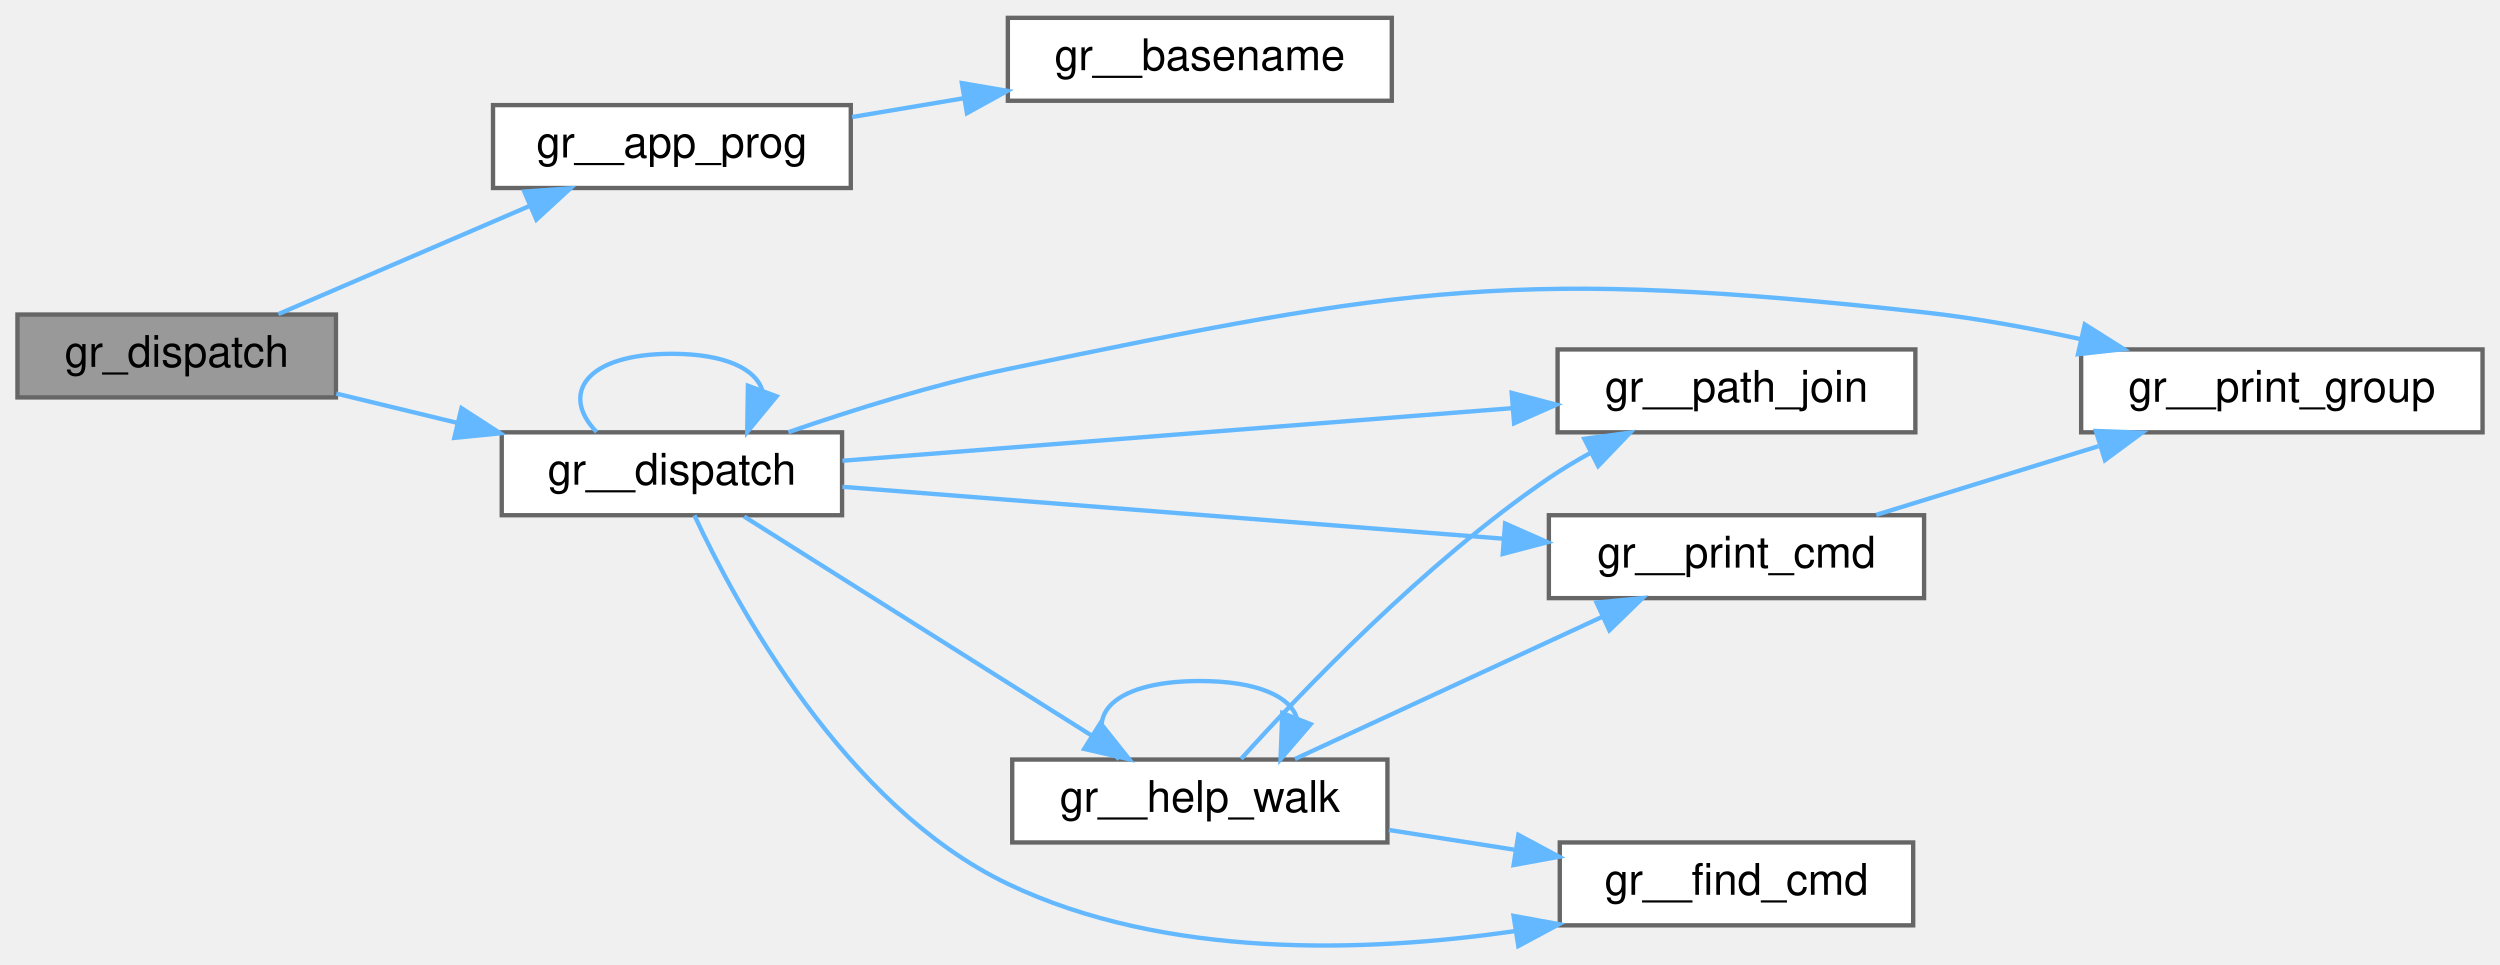
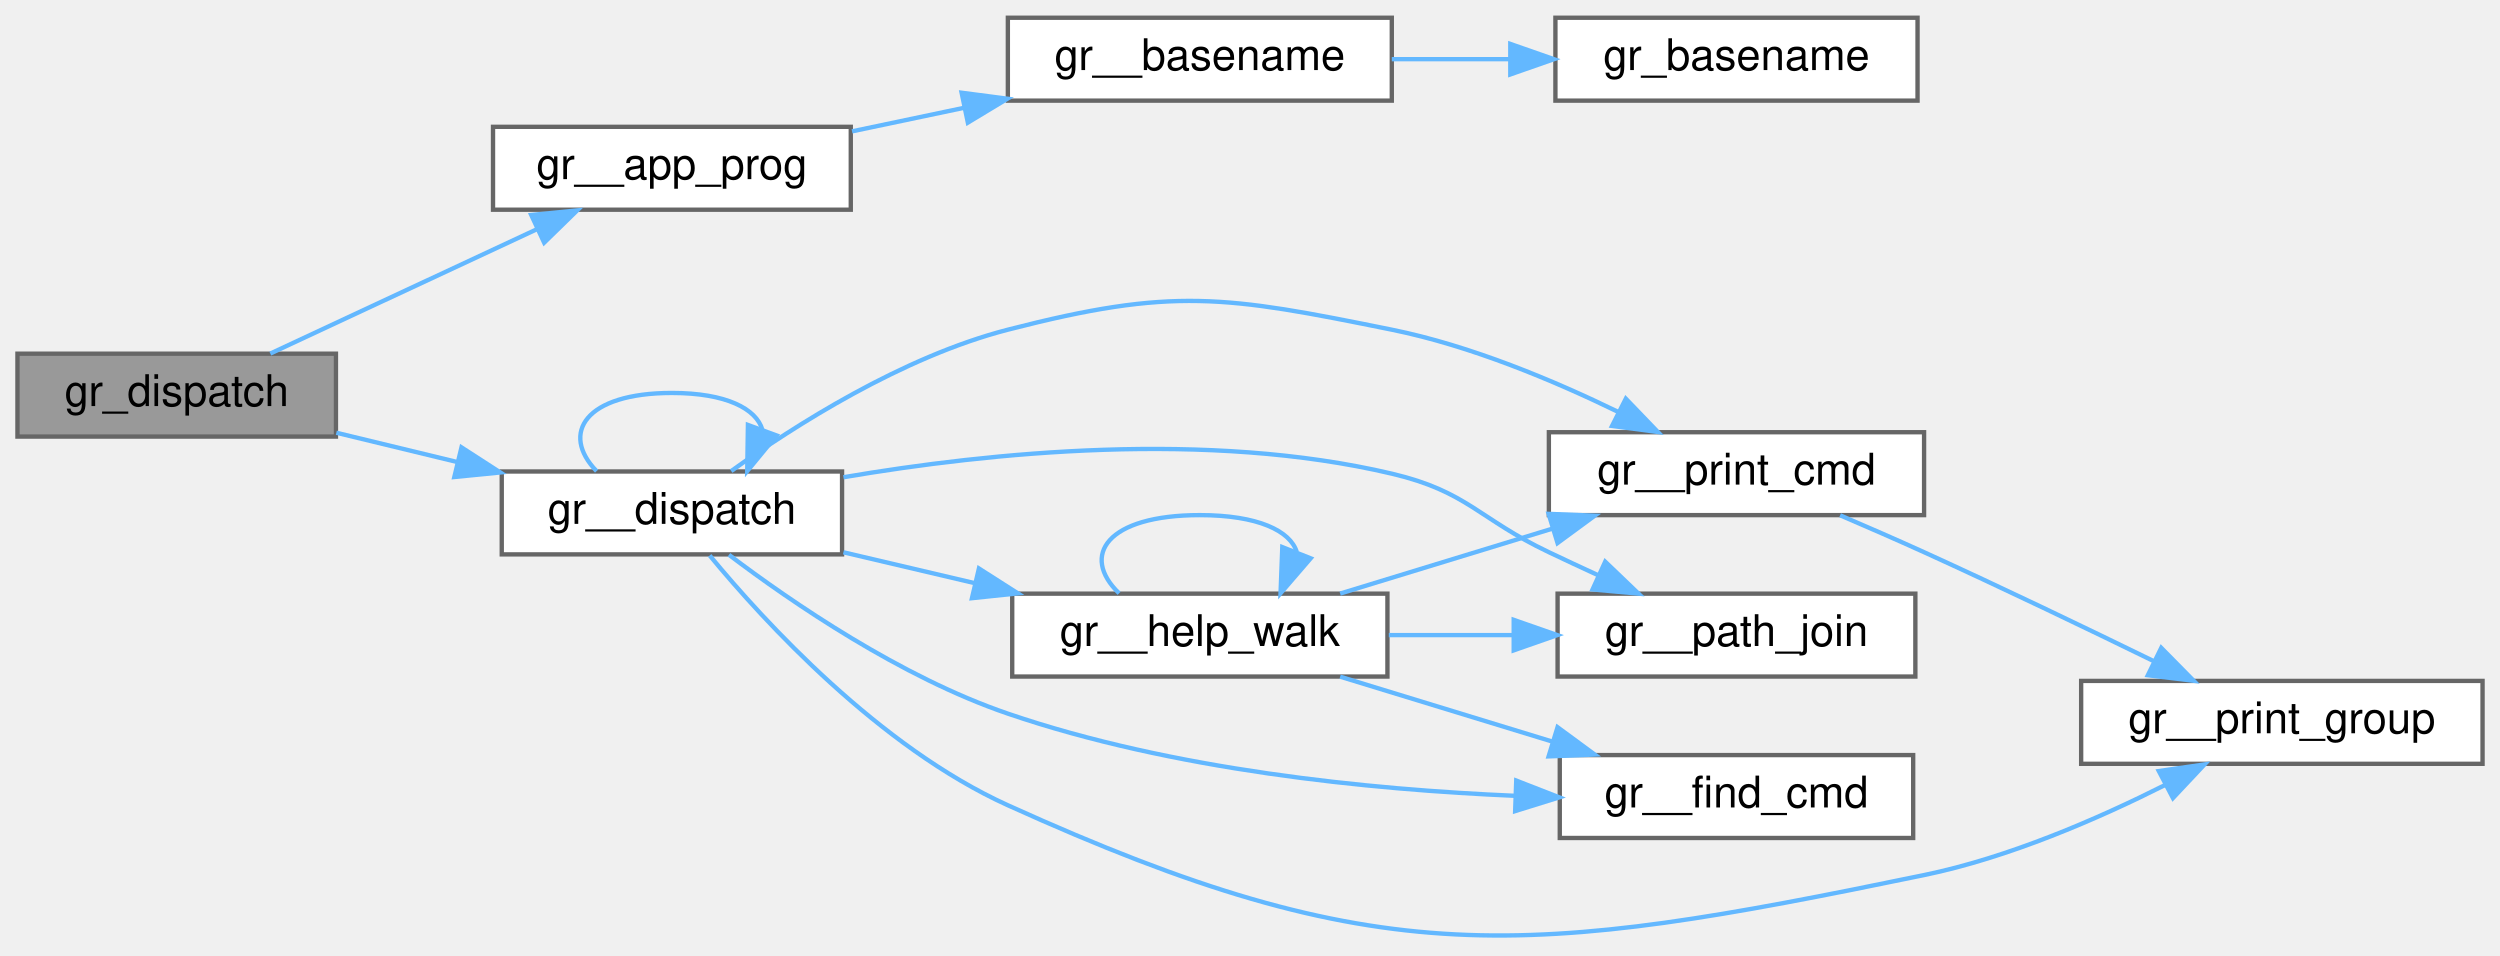
- <svg xmlns="http://www.w3.org/2000/svg" xmlns:xlink="http://www.w3.org/1999/xlink" width="573pt" height="221pt" viewBox="0.00 0.00 573.00 220.82">
-   <g id="graph0" class="graph" transform="scale(1 1) rotate(0) translate(4 216.82)">
+ <svg xmlns="http://www.w3.org/2000/svg" xmlns:xlink="http://www.w3.org/1999/xlink" width="573pt" height="219pt" viewBox="0.00 0.00 573.00 218.87">
+   <g id="graph0" class="graph" transform="scale(1 1) rotate(0) translate(4 214.87)">
    <g id="Node000001" class="node">
      <g id="a_Node000001">
        <a xlink:title="Dispatch main arguments through the subcommand tree.">
-           <polygon fill="#999999" stroke="#666666" points="73,-144.82 0,-144.82 0,-125.82 73,-125.82 73,-144.82" />
-           <text text-anchor="middle" x="36.5" y="-132.82" font-family="Helvetica,sans-Serif" font-size="10.00">gr_dispatch</text>
+           <polygon fill="#999999" stroke="#666666" points="73,-133.87 0,-133.87 0,-114.87 73,-114.87 73,-133.87" />
+           <text text-anchor="middle" x="36.5" y="-121.87" font-family="Helvetica,sans-Serif" font-size="10.00">gr_dispatch</text>
        </a>
      </g>
    </g>
    <g id="Node000002" class="node">
      <g id="a_Node000002">
        <a xlink:href="grendizer_8c.html#a7d6ef8a050fe5a3a15a0b94a05ea96b8" target="_top" xlink:title="Resolve the display program name for a gr_app.">
-           <polygon fill="white" stroke="#666666" points="191,-192.82 109,-192.82 109,-173.82 191,-173.82 191,-192.82" />
-           <text text-anchor="middle" x="150" y="-180.82" font-family="Helvetica,sans-Serif" font-size="10.00">gr__app_prog</text>
+           <polygon fill="white" stroke="#666666" points="191,-185.87 109,-185.87 109,-166.87 191,-166.87 191,-185.87" />
+           <text text-anchor="middle" x="150" y="-173.87" font-family="Helvetica,sans-Serif" font-size="10.00">gr__app_prog</text>
        </a>
      </g>
    </g>
    <g id="edge1_Node000001_Node000002" class="edge">
      <g id="a_edge1_Node000001_Node000002">
        <a xlink:title=" ">
-           <path fill="none" stroke="#63b8ff" d="M59.8,-144.92C76.28,-152.02 98.96,-161.78 117.32,-169.68" />
-           <polygon fill="#63b8ff" stroke="#63b8ff" points="116.17,-173 126.74,-173.74 118.94,-166.57 116.17,-173" />
-         </a>
-       </g>
-     </g>
-     <g id="Node000004" class="node">
-       <g id="a_Node000004">
+           <path fill="none" stroke="#63b8ff" d="M57.95,-133.9C75.05,-141.88 99.69,-153.37 119.02,-162.38" />
+           <polygon fill="#63b8ff" stroke="#63b8ff" points="117.76,-165.66 128.3,-166.71 120.72,-159.31 117.76,-165.66" />
+         </a>
+       </g>
+     </g>
+     <g id="Node000005" class="node">
+       <g id="a_Node000005">
        <a xlink:href="grendizer_8c.html#a5b16cdadb1b76fdf108957680297aa16" target="_top" xlink:title="Core recursive command dispatcher: resolves tokens and calls the leaf handler.">
-           <polygon fill="white" stroke="#666666" points="189,-117.82 111,-117.82 111,-98.82 189,-98.82 189,-117.82" />
-           <text text-anchor="middle" x="150" y="-105.82" font-family="Helvetica,sans-Serif" font-size="10.00">gr__dispatch</text>
-         </a>
-       </g>
-     </g>
-     <g id="edge3_Node000001_Node000004" class="edge">
-       <g id="a_edge3_Node000001_Node000004">
-         <a xlink:title=" ">
-           <path fill="none" stroke="#63b8ff" d="M73.09,-126.7C81.88,-124.57 91.46,-122.25 100.75,-120" />
-           <polygon fill="#63b8ff" stroke="#63b8ff" points="101.77,-123.36 110.67,-117.6 100.13,-116.55 101.77,-123.36" />
+           <polygon fill="white" stroke="#666666" points="189,-106.87 111,-106.87 111,-87.87 189,-87.87 189,-106.87" />
+           <text text-anchor="middle" x="150" y="-94.87" font-family="Helvetica,sans-Serif" font-size="10.00">gr__dispatch</text>
+         </a>
+       </g>
+     </g>
+     <g id="edge4_Node000001_Node000005" class="edge">
+       <g id="a_edge4_Node000001_Node000005">
+         <a xlink:title=" ">
+           <path fill="none" stroke="#63b8ff" d="M73.09,-115.75C81.88,-113.62 91.46,-111.3 100.75,-109.05" />
+           <polygon fill="#63b8ff" stroke="#63b8ff" points="101.77,-112.4 110.67,-106.65 100.13,-105.6 101.77,-112.4" />
        </a>
      </g>
    </g>
    <g id="Node000003" class="node">
      <g id="a_Node000003">
        <a xlink:href="grendizer_8c.html#a4d249c789c4f5a7161db904ba8844fe5" target="_top" xlink:title="Return the filename component of path (after the last '/').">
-           <polygon fill="white" stroke="#666666" points="315,-212.82 227,-212.82 227,-193.82 315,-193.82 315,-212.82" />
-           <text text-anchor="middle" x="271" y="-200.82" font-family="Helvetica,sans-Serif" font-size="10.00">gr__basename</text>
+           <polygon fill="white" stroke="#666666" points="315,-210.87 227,-210.87 227,-191.87 315,-191.87 315,-210.87" />
+           <text text-anchor="middle" x="271" y="-198.87" font-family="Helvetica,sans-Serif" font-size="10.00">gr__basename</text>
        </a>
      </g>
    </g>
    <g id="edge2_Node000002_Node000003" class="edge">
      <g id="a_edge2_Node000002_Node000003">
        <a xlink:title=" ">
-           <path fill="none" stroke="#63b8ff" d="M191.29,-190.09C199.53,-191.48 208.32,-192.95 216.92,-194.4" />
-           <polygon fill="#63b8ff" stroke="#63b8ff" points="216.46,-197.87 226.9,-196.08 217.62,-190.97 216.46,-197.87" />
-         </a>
-       </g>
-     </g>
-     <g id="edge4_Node000004_Node000004" class="edge">
-       <g id="a_edge4_Node000004_Node000004">
-         <a xlink:title=" ">
-           <path fill="none" stroke="#63b8ff" d="M132.74,-117.9C124.34,-126.55 130.09,-135.82 150,-135.82 162.44,-135.82 169.35,-132.2 170.74,-127.37" />
-           <polygon fill="#63b8ff" stroke="#63b8ff" points="173.99,-126.08 167.26,-117.9 167.42,-128.5 173.99,-126.08" />
-         </a>
-       </g>
-     </g>
-     <g id="Node000005" class="node">
-       <g id="a_Node000005">
-         <a xlink:href="grendizer_8c.html#a179c0df2ca45d2cc6fb2f1999c3aad2a" target="_top" xlink:title="Linear search for a subcommand by name in a table slice.">
-           <polygon fill="white" stroke="#666666" points="434.5,-23.82 353.5,-23.82 353.5,-4.82 434.5,-4.82 434.5,-23.82" />
-           <text text-anchor="middle" x="394" y="-11.82" font-family="Helvetica,sans-Serif" font-size="10.00">gr__find_cmd</text>
-         </a>
-       </g>
-     </g>
-     <g id="edge5_Node000004_Node000005" class="edge">
-       <g id="a_edge5_Node000004_Node000005">
-         <a xlink:title=" ">
-           <path fill="none" stroke="#63b8ff" d="M155.16,-98.79C164.55,-78.66 189.5,-32.22 227,-14.32 263.06,2.9 308.76,1.46 343.07,-3.47" />
-           <polygon fill="#63b8ff" stroke="#63b8ff" points="342.91,-6.99 353.33,-5.09 344,-0.07 342.91,-6.99" />
+           <path fill="none" stroke="#63b8ff" d="M191.29,-184.83C199.53,-186.56 208.32,-188.41 216.92,-190.22" />
+           <polygon fill="#63b8ff" stroke="#63b8ff" points="216.4,-193.68 226.9,-192.31 217.83,-186.83 216.4,-193.68" />
+         </a>
+       </g>
+     </g>
+     <g id="Node000004" class="node">
+       <g id="a_Node000004">
+         <a xlink:href="grendizer_8c.html#aad247c28ce169443517be658bf2fb06d" target="_top" xlink:title="Return the filename component of path (the part after the last '/' ).">
+           <polygon fill="white" stroke="#666666" points="435.5,-210.87 352.5,-210.87 352.5,-191.87 435.5,-191.87 435.5,-210.87" />
+           <text text-anchor="middle" x="394" y="-198.87" font-family="Helvetica,sans-Serif" font-size="10.00">gr_basename</text>
+         </a>
+       </g>
+     </g>
+     <g id="edge3_Node000003_Node000004" class="edge">
+       <g id="a_edge3_Node000003_Node000004">
+         <a xlink:title=" ">
+           <path fill="none" stroke="#63b8ff" d="M315,-201.37C323.79,-201.37 333.11,-201.37 342.14,-201.37" />
+           <polygon fill="#63b8ff" stroke="#63b8ff" points="342.16,-204.87 352.16,-201.37 342.16,-197.87 342.16,-204.87" />
+         </a>
+       </g>
+     </g>
+     <g id="edge5_Node000005_Node000005" class="edge">
+       <g id="a_edge5_Node000005_Node000005">
+         <a xlink:title=" ">
+           <path fill="none" stroke="#63b8ff" d="M132.74,-106.95C124.34,-115.6 130.09,-124.87 150,-124.87 162.44,-124.87 169.35,-121.25 170.74,-116.42" />
+           <polygon fill="#63b8ff" stroke="#63b8ff" points="173.99,-115.13 167.26,-106.95 167.42,-117.54 173.99,-115.13" />
        </a>
      </g>
    </g>
    <g id="Node000006" class="node">
      <g id="a_Node000006">
-         <a xlink:href="grendizer_8c.html#a226832e33d4fd0b34c462c97f1099e8c" target="_top" xlink:title="Recursively resolve a command path for 'help &lt;command&gt; [subcommand]'.">
-           <polygon fill="white" stroke="#666666" points="314,-42.82 228,-42.82 228,-23.82 314,-23.82 314,-42.82" />
-           <text text-anchor="middle" x="271" y="-30.82" font-family="Helvetica,sans-Serif" font-size="10.00">gr__help_walk</text>
-         </a>
-       </g>
-     </g>
-     <g id="edge6_Node000004_Node000006" class="edge">
-       <g id="a_edge6_Node000004_Node000006">
-         <a xlink:title=" ">
-           <path fill="none" stroke="#63b8ff" d="M166.56,-98.52C186.8,-85.76 222.38,-63.33 246.07,-48.4" />
-           <polygon fill="#63b8ff" stroke="#63b8ff" points="248.22,-51.18 254.82,-42.89 244.49,-45.26 248.22,-51.18" />
+         <a xlink:href="grendizer_8c.html#a179c0df2ca45d2cc6fb2f1999c3aad2a" target="_top" xlink:title="Linear search for a subcommand by name in a table slice.">
+           <polygon fill="white" stroke="#666666" points="434.5,-41.87 353.5,-41.87 353.5,-22.87 434.5,-22.87 434.5,-41.87" />
+           <text text-anchor="middle" x="394" y="-29.87" font-family="Helvetica,sans-Serif" font-size="10.00">gr__find_cmd</text>
+         </a>
+       </g>
+     </g>
+     <g id="edge6_Node000005_Node000006" class="edge">
+       <g id="a_edge6_Node000005_Node000006">
+         <a xlink:title=" ">
+           <path fill="none" stroke="#63b8ff" d="M163.08,-87.77C177.41,-76.93 202.48,-59.74 227,-51.37 264.69,-38.49 309.7,-33.96 343.34,-32.53" />
+           <polygon fill="#63b8ff" stroke="#63b8ff" points="343.52,-36.03 353.39,-32.18 343.27,-29.03 343.52,-36.03" />
        </a>
      </g>
    </g>
    <g id="Node000007" class="node">
      <g id="a_Node000007">
-         <a xlink:href="grendizer_8c.html#a5243b40b2661b9b66ab0583548fb1542" target="_top" xlink:title="Build a space-joined &quot;prefix seg&quot; command path string into dst.">
-           <polygon fill="white" stroke="#666666" points="435,-136.82 353,-136.82 353,-117.82 435,-117.82 435,-136.82" />
-           <text text-anchor="middle" x="394" y="-124.82" font-family="Helvetica,sans-Serif" font-size="10.00">gr__path_join</text>
-         </a>
-       </g>
-     </g>
-     <g id="edge12_Node000004_Node000007" class="edge">
-       <g id="a_edge12_Node000004_Node000007">
-         <a xlink:title=" ">
-           <path fill="none" stroke="#63b8ff" d="M189.08,-111.31C230.53,-114.56 297.01,-119.78 342.73,-123.37" />
-           <polygon fill="#63b8ff" stroke="#63b8ff" points="342.48,-126.86 352.72,-124.16 343.03,-119.89 342.48,-126.86" />
+         <a xlink:href="grendizer_8c.html#a226832e33d4fd0b34c462c97f1099e8c" target="_top" xlink:title="Recursively resolve a command path for 'help &lt;command&gt; [subcommand]'.">
+           <polygon fill="white" stroke="#666666" points="314,-78.87 228,-78.87 228,-59.87 314,-59.87 314,-78.87" />
+           <text text-anchor="middle" x="271" y="-66.87" font-family="Helvetica,sans-Serif" font-size="10.00">gr__help_walk</text>
+         </a>
+       </g>
+     </g>
+     <g id="edge7_Node000005_Node000007" class="edge">
+       <g id="a_edge7_Node000005_Node000007">
+         <a xlink:title=" ">
+           <path fill="none" stroke="#63b8ff" d="M189.31,-88.35C198.89,-86.1 209.31,-83.65 219.39,-81.28" />
+           <polygon fill="#63b8ff" stroke="#63b8ff" points="220.37,-84.64 229.3,-78.94 218.77,-77.83 220.37,-84.64" />
        </a>
      </g>
    </g>
    <g id="Node000008" class="node">
      <g id="a_Node000008">
-         <a xlink:href="grendizer_8c.html#a6f728f3677542ee90fa06b52840c4eef" target="_top" xlink:title="Print detailed usage for a single command node to stream.">
-           <polygon fill="white" stroke="#666666" points="437,-98.82 351,-98.82 351,-79.82 437,-79.82 437,-98.82" />
-           <text text-anchor="middle" x="394" y="-86.82" font-family="Helvetica,sans-Serif" font-size="10.00">gr__print_cmd</text>
-         </a>
-       </g>
-     </g>
-     <g id="edge13_Node000004_Node000008" class="edge">
-       <g id="a_edge13_Node000004_Node000008">
-         <a xlink:title=" ">
-           <path fill="none" stroke="#63b8ff" d="M189.08,-105.33C229.92,-102.12 295.03,-97.01 340.67,-93.43" />
-           <polygon fill="#63b8ff" stroke="#63b8ff" points="340.97,-96.92 350.67,-92.64 340.43,-89.94 340.97,-96.92" />
+         <a xlink:href="grendizer_8c.html#a5243b40b2661b9b66ab0583548fb1542" target="_top" xlink:title="Build a space-joined &quot;prefix seg&quot; command path string into dst.">
+           <polygon fill="white" stroke="#666666" points="435,-78.87 353,-78.87 353,-59.87 435,-59.87 435,-78.87" />
+           <text text-anchor="middle" x="394" y="-66.87" font-family="Helvetica,sans-Serif" font-size="10.00">gr__path_join</text>
+         </a>
+       </g>
+     </g>
+     <g id="edge13_Node000005_Node000008" class="edge">
+       <g id="a_edge13_Node000005_Node000008">
+         <a xlink:title=" ">
+           <path fill="none" stroke="#63b8ff" d="M189.32,-105.55C222.91,-111.28 272.82,-116.32 315,-106.37 332.41,-102.26 334.85,-96.05 351,-88.37 354.64,-86.64 358.46,-84.85 362.27,-83.1" />
+           <polygon fill="#63b8ff" stroke="#63b8ff" points="363.91,-86.2 371.56,-78.87 361.01,-79.83 363.91,-86.2" />
        </a>
      </g>
    </g>
    <g id="Node000009" class="node">
      <g id="a_Node000009">
+         <a xlink:href="grendizer_8c.html#a6f728f3677542ee90fa06b52840c4eef" target="_top" xlink:title="Print detailed usage for a single command node to stream.">
+           <polygon fill="white" stroke="#666666" points="437,-115.87 351,-115.87 351,-96.87 437,-96.87 437,-115.87" />
+           <text text-anchor="middle" x="394" y="-103.87" font-family="Helvetica,sans-Serif" font-size="10.00">gr__print_cmd</text>
+         </a>
+       </g>
+     </g>
+     <g id="edge14_Node000005_Node000009" class="edge">
+       <g id="a_edge14_Node000005_Node000009">
+         <a xlink:title=" ">
+           <path fill="none" stroke="#63b8ff" d="M163.59,-106.97C178.01,-117.31 202.77,-133.12 227,-139.37 264.87,-149.13 276.67,-147.14 315,-139.37 333.09,-135.7 352.19,-127.69 366.96,-120.49" />
+           <polygon fill="#63b8ff" stroke="#63b8ff" points="368.64,-123.56 375.99,-115.92 365.48,-117.31 368.64,-123.56" />
+         </a>
+       </g>
+     </g>
+     <g id="Node000010" class="node">
+       <g id="a_Node000010">
        <a xlink:href="grendizer_8c.html#a3a87ca84afedecfa023ec02b1b7115a1" target="_top" xlink:title="Print a help listing of all commands in a group to stream.">
-           <polygon fill="white" stroke="#666666" points="565,-136.82 473,-136.82 473,-117.82 565,-117.82 565,-136.82" />
-           <text text-anchor="middle" x="519" y="-124.82" font-family="Helvetica,sans-Serif" font-size="10.00">gr__print_group</text>
-         </a>
-       </g>
-     </g>
-     <g id="edge14_Node000004_Node000009" class="edge">
-       <g id="a_edge14_Node000004_Node000009">
-         <a xlink:title=" ">
-           <path fill="none" stroke="#63b8ff" d="M176.69,-117.85C191.25,-122.9 209.93,-128.77 227,-132.32 318.55,-151.37 344.05,-155.52 437,-145.32 448.74,-144.03 461.27,-141.72 472.87,-139.18" />
-           <polygon fill="#63b8ff" stroke="#63b8ff" points="473.83,-142.55 482.79,-136.9 472.27,-135.73 473.83,-142.55" />
-         </a>
-       </g>
-     </g>
-     <g id="edge7_Node000006_Node000005" class="edge">
-       <g id="a_edge7_Node000006_Node000005">
-         <a xlink:title=" ">
-           <path fill="none" stroke="#63b8ff" d="M314.32,-26.68C323.73,-25.2 333.78,-23.62 343.45,-22.1" />
-           <polygon fill="#63b8ff" stroke="#63b8ff" points="344.01,-25.56 353.34,-20.55 342.92,-18.64 344.01,-25.56" />
-         </a>
-       </g>
-     </g>
-     <g id="edge8_Node000006_Node000006" class="edge">
-       <g id="a_edge8_Node000006_Node000006">
-         <a xlink:title=" ">
-           <path fill="none" stroke="#63b8ff" d="M252.5,-42.9C243.51,-51.55 249.67,-60.82 271,-60.82 284.33,-60.82 291.74,-57.2 293.22,-52.37" />
-           <polygon fill="#63b8ff" stroke="#63b8ff" points="296.41,-50.93 289.5,-42.9 289.9,-53.49 296.41,-50.93" />
-         </a>
-       </g>
-     </g>
-     <g id="edge9_Node000006_Node000007" class="edge">
-       <g id="a_edge9_Node000006_Node000007">
-         <a xlink:title=" ">
-           <path fill="none" stroke="#63b8ff" d="M280.45,-42.96C294.12,-58.13 322.43,-87.84 351,-107.32 354.05,-109.4 357.35,-111.37 360.71,-113.21" />
-           <polygon fill="#63b8ff" stroke="#63b8ff" points="359.13,-116.34 369.63,-117.75 362.3,-110.1 359.13,-116.34" />
-         </a>
-       </g>
-     </g>
-     <g id="edge10_Node000006_Node000008" class="edge">
-       <g id="a_edge10_Node000006_Node000008">
-         <a xlink:title=" ">
-           <path fill="none" stroke="#63b8ff" d="M292.8,-42.95C312.22,-51.94 341.42,-65.45 363.3,-75.57" />
-           <polygon fill="#63b8ff" stroke="#63b8ff" points="361.93,-78.8 372.47,-79.82 364.87,-72.44 361.93,-78.8" />
-         </a>
-       </g>
-     </g>
-     <g id="edge11_Node000008_Node000009" class="edge">
-       <g id="a_edge11_Node000008_Node000009">
-         <a xlink:title=" ">
-           <path fill="none" stroke="#63b8ff" d="M426.04,-98.91C441.48,-103.68 460.35,-109.51 476.97,-114.64" />
-           <polygon fill="#63b8ff" stroke="#63b8ff" points="476.38,-118.13 486.97,-117.73 478.45,-111.44 476.38,-118.13" />
+           <polygon fill="white" stroke="#666666" points="565,-58.87 473,-58.87 473,-39.87 565,-39.87 565,-58.87" />
+           <text text-anchor="middle" x="519" y="-46.87" font-family="Helvetica,sans-Serif" font-size="10.00">gr__print_group</text>
+         </a>
+       </g>
+     </g>
+     <g id="edge15_Node000005_Node000010" class="edge">
+       <g id="a_edge15_Node000005_Node000010">
+         <a xlink:title=" ">
+           <path fill="none" stroke="#63b8ff" d="M158.66,-87.62C171.16,-72.49 197.52,-43.72 227,-30.37 312.26,8.27 345.34,4.59 437,-14.37 456.38,-18.37 476.83,-27.25 492.33,-35.06" />
+           <polygon fill="#63b8ff" stroke="#63b8ff" points="490.8,-38.21 501.29,-39.73 494.04,-32.01 490.8,-38.21" />
+         </a>
+       </g>
+     </g>
+     <g id="edge8_Node000007_Node000006" class="edge">
+       <g id="a_edge8_Node000007_Node000006">
+         <a xlink:title=" ">
+           <path fill="none" stroke="#63b8ff" d="M303.16,-59.84C318.01,-55.3 335.96,-49.81 351.9,-44.93" />
+           <polygon fill="#63b8ff" stroke="#63b8ff" points="352.99,-48.26 361.52,-41.99 350.94,-41.57 352.99,-48.26" />
+         </a>
+       </g>
+     </g>
+     <g id="edge9_Node000007_Node000007" class="edge">
+       <g id="a_edge9_Node000007_Node000007">
+         <a xlink:title=" ">
+           <path fill="none" stroke="#63b8ff" d="M252.5,-78.95C243.51,-87.6 249.67,-96.87 271,-96.87 284.33,-96.87 291.74,-93.25 293.22,-88.42" />
+           <polygon fill="#63b8ff" stroke="#63b8ff" points="296.41,-86.97 289.5,-78.95 289.9,-89.54 296.41,-86.97" />
+         </a>
+       </g>
+     </g>
+     <g id="edge10_Node000007_Node000008" class="edge">
+       <g id="a_edge10_Node000007_Node000008">
+         <a xlink:title=" ">
+           <path fill="none" stroke="#63b8ff" d="M314.32,-69.37C323.53,-69.37 333.36,-69.37 342.84,-69.37" />
+           <polygon fill="#63b8ff" stroke="#63b8ff" points="342.94,-72.87 352.94,-69.37 342.94,-65.87 342.94,-72.87" />
+         </a>
+       </g>
+     </g>
+     <g id="edge11_Node000007_Node000009" class="edge">
+       <g id="a_edge11_Node000007_Node000009">
+         <a xlink:title=" ">
+           <path fill="none" stroke="#63b8ff" d="M303.16,-78.89C318.01,-83.43 335.96,-88.92 351.9,-93.8" />
+           <polygon fill="#63b8ff" stroke="#63b8ff" points="350.94,-97.16 361.52,-96.74 352.99,-90.47 350.94,-97.16" />
+         </a>
+       </g>
+     </g>
+     <g id="edge12_Node000009_Node000010" class="edge">
+       <g id="a_edge12_Node000009_Node000010">
+         <a xlink:title=" ">
+           <path fill="none" stroke="#63b8ff" d="M417.75,-96.83C424.01,-94.15 430.79,-91.19 437,-88.37 454.65,-80.34 474.24,-70.92 489.74,-63.35" />
+           <polygon fill="#63b8ff" stroke="#63b8ff" points="491.36,-66.45 498.8,-58.9 488.28,-60.17 491.36,-66.45" />
        </a>
      </g>
    </g>
  </g>
</svg>
